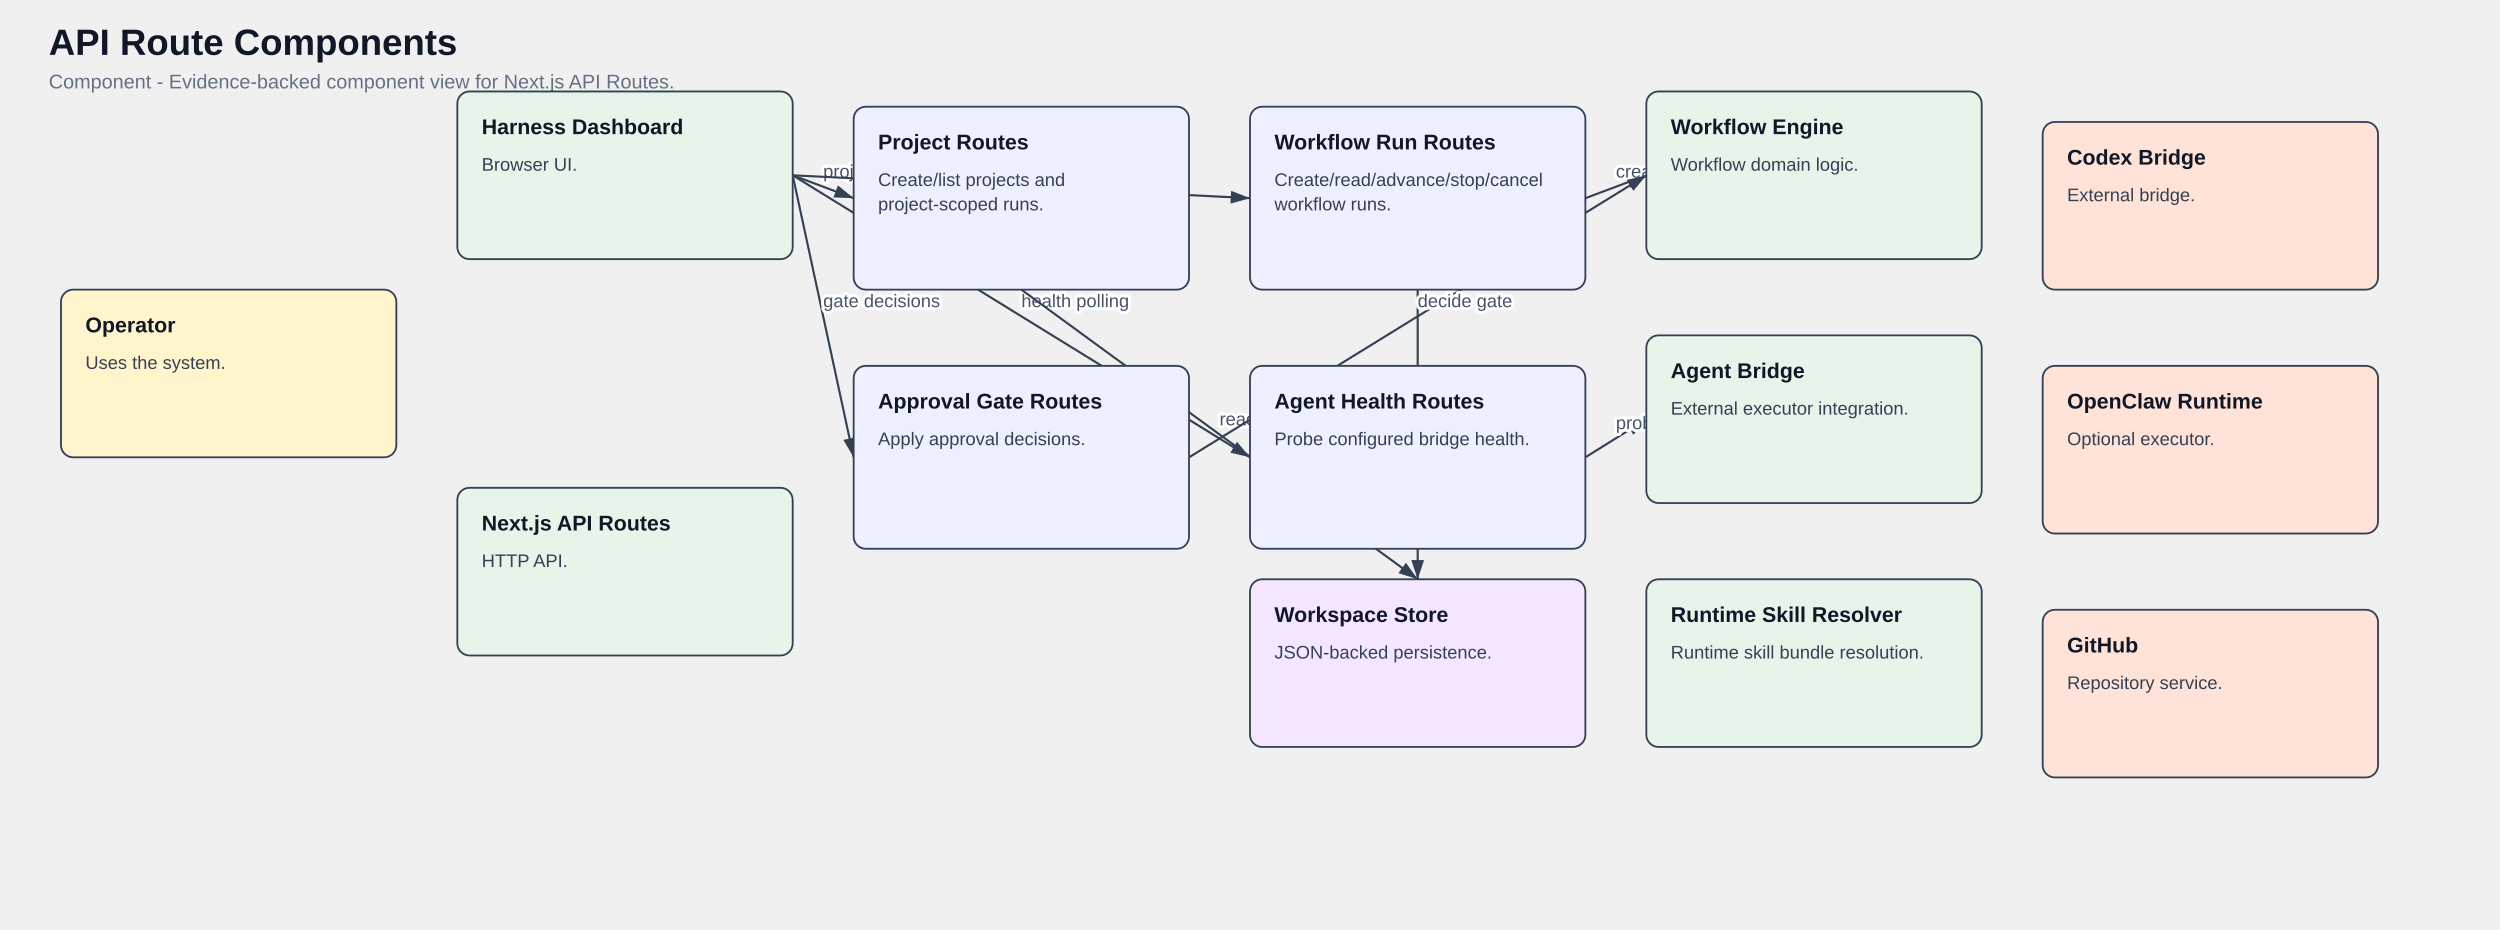
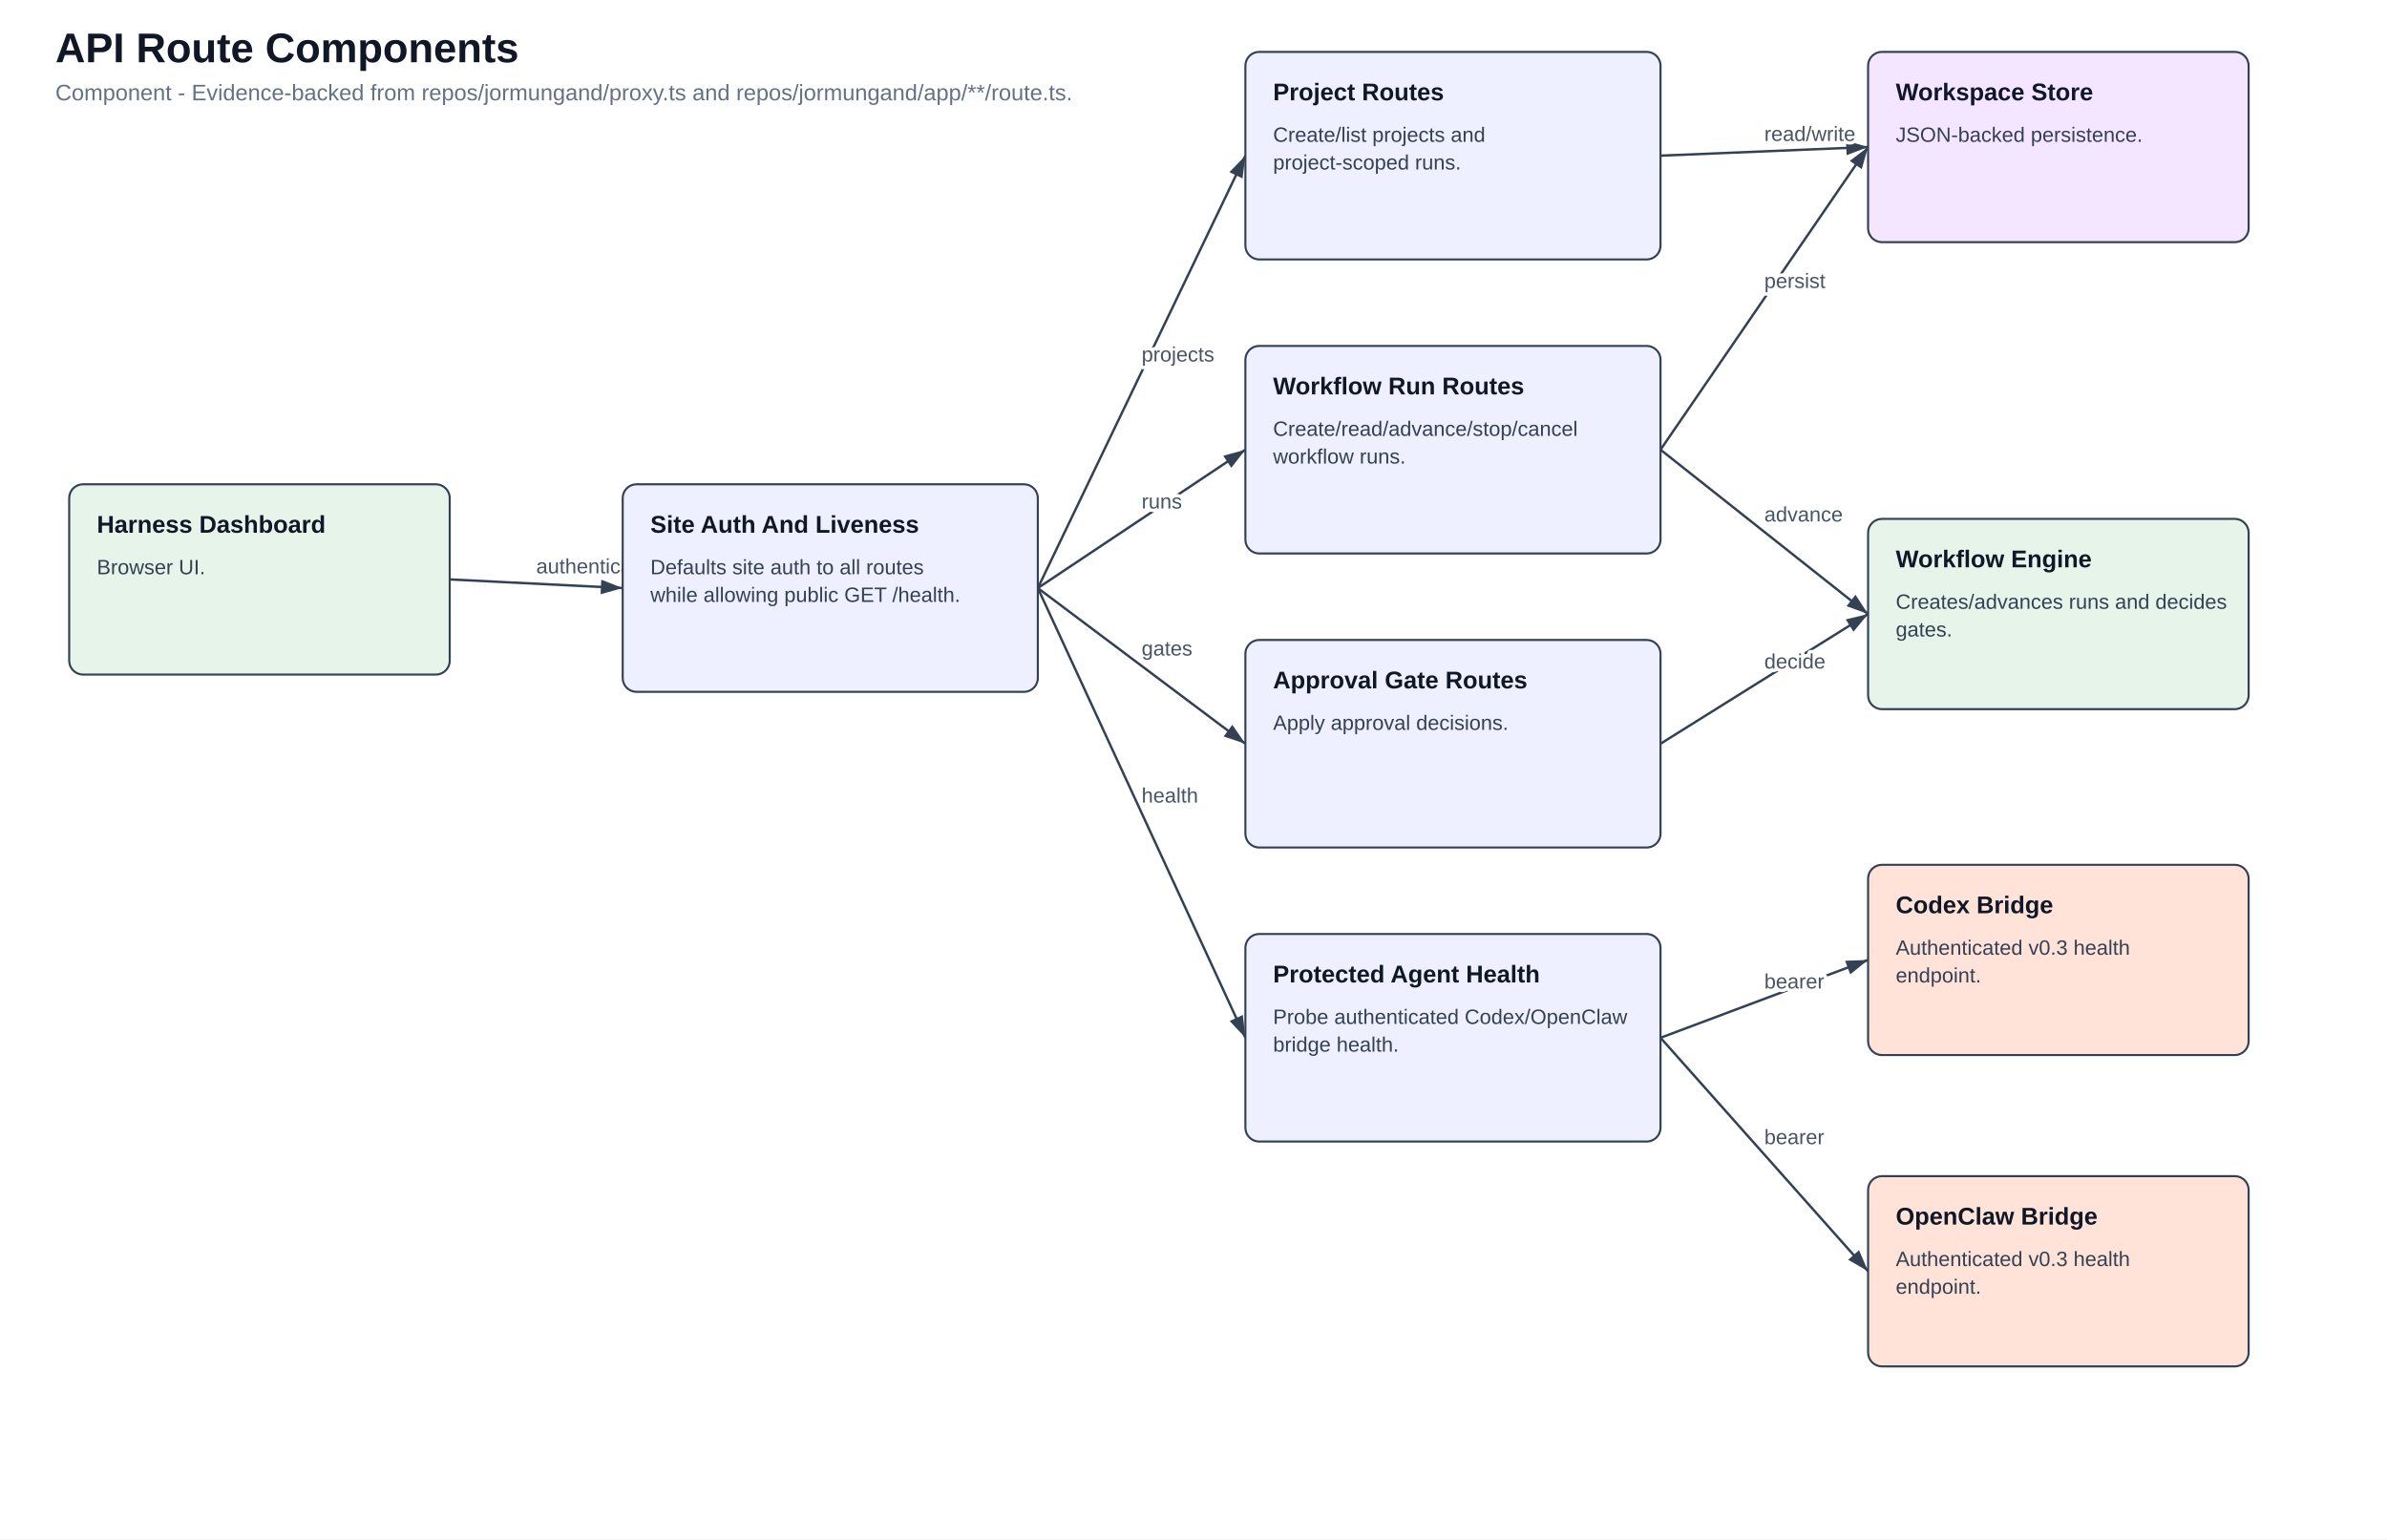
- <svg xmlns="http://www.w3.org/2000/svg" width="1640" height="610" viewBox="0 0 1640 610" role="img" aria-labelledby="title desc">
+ <svg xmlns="http://www.w3.org/2000/svg" width="1380" height="890" viewBox="0 0 1380 890" role="img" aria-labelledby="title desc">
  <defs>
    <marker id="arrow" markerWidth="10" markerHeight="10" refX="9" refY="3" orient="auto" markerUnits="strokeWidth">
      <path d="M0,0 L0,6 L9,3 z" fill="#344054" />
    </marker>
  </defs>
  <style>
    svg { background: #ffffff; font-family: Arial, Helvetica, sans-serif; }
    .diagram-title { fill: #101828; font-size: 24px; font-weight: 700; }
    .diagram-meta { fill: #667085; font-size: 13px; }
    .node { stroke: #344054; stroke-width: 1.2; }
    .node-title { fill: #101828; font-size: 14px; font-weight: 700; }
    .node-desc { fill: #344054; font-size: 12px; }
    .edge { stroke: #344054; stroke-width: 1.4; marker-end: url(#arrow); }
    .edge-label { fill: #475467; font-size: 12px; paint-order: stroke; stroke: #ffffff; stroke-width: 4px; stroke-linejoin: round; }
  </style>
+   <rect class="canvas-background" width="100%" height="100%" fill="#ffffff" />
  <text class="diagram-title" x="32" y="36">API Route Components</text>
-   <text class="diagram-meta" x="32" y="58">Component - Evidence-backed component view for Next.js API Routes.</text>
+   <text class="diagram-meta" x="32" y="58">Component - Evidence-backed from repos/jormungand/proxy.ts and repos/jormungand/app/**/route.ts.</text>
  <g class="edges">
-     <line class="edge" x1="520" y1="115" x2="560" y2="130" />
-     <text class="edge-label" x="540" y="116.5">project requests</text>
-     <line class="edge" x1="520" y1="115" x2="820" y2="130" />
-     <text class="edge-label" x="670" y="116.5">run requests</text>
-     <line class="edge" x1="520" y1="115" x2="560" y2="300" />
-     <text class="edge-label" x="540" y="201.5">gate decisions</text>
-     <line class="edge" x1="520" y1="115" x2="820" y2="300" />
-     <text class="edge-label" x="670" y="201.5">health polling</text>
-     <line class="edge" x1="670" y1="190" x2="930" y2="380" />
-     <text class="edge-label" x="800" y="279">read/write</text>
-     <line class="edge" x1="1040" y1="130" x2="1080" y2="115" />
-     <text class="edge-label" x="1060" y="116.5">create/advance</text>
-     <line class="edge" x1="930" y1="190" x2="930" y2="380" />
-     <text class="edge-label" x="930" y="279">persist</text>
-     <line class="edge" x1="780" y1="300" x2="1080" y2="115" />
-     <text class="edge-label" x="930" y="201.5">decide gate</text>
-     <line class="edge" x1="1040" y1="300" x2="1080" y2="275" />
-     <text class="edge-label" x="1060" y="281.5">probe bridge config</text>
+     <line class="edge" x1="260" y1="335" x2="360" y2="340" />
+     <text class="edge-label" x="310" y="331.5">authenticated</text>
+     <line class="edge" x1="600" y1="340" x2="720" y2="90" />
+     <text class="edge-label" x="660" y="209">projects</text>
+     <line class="edge" x1="600" y1="340" x2="720" y2="260" />
+     <text class="edge-label" x="660" y="294">runs</text>
+     <line class="edge" x1="600" y1="340" x2="720" y2="430" />
+     <text class="edge-label" x="660" y="379">gates</text>
+     <line class="edge" x1="600" y1="340" x2="720" y2="600" />
+     <text class="edge-label" x="660" y="464">health</text>
+     <line class="edge" x1="960" y1="90" x2="1080" y2="85" />
+     <text class="edge-label" x="1020" y="81.5">read/write</text>
+     <line class="edge" x1="960" y1="260" x2="1080" y2="355" />
+     <text class="edge-label" x="1020" y="301.5">advance</text>
+     <line class="edge" x1="960" y1="260" x2="1080" y2="85" />
+     <text class="edge-label" x="1020" y="166.5">persist</text>
+     <line class="edge" x1="960" y1="430" x2="1080" y2="355" />
+     <text class="edge-label" x="1020" y="386.5">decide</text>
+     <line class="edge" x1="960" y1="600" x2="1080" y2="555" />
+     <text class="edge-label" x="1020" y="571.5">bearer</text>
+     <line class="edge" x1="960" y1="600" x2="1080" y2="735" />
+     <text class="edge-label" x="1020" y="661.5">bearer</text>
  </g>
  <g class="nodes">
-     <rect class="node person" x="40" y="190" width="220" height="110" rx="8" fill="#fff4cc" />
-     <text class="node-title" x="56" y="218">Operator</text>
-     <text class="node-desc" x="56" y="242">Uses the system.</text>
-     <rect class="node container" x="300" y="60" width="220" height="110" rx="8" fill="#e6f4ea" />
-     <text class="node-title" x="316" y="88">Harness Dashboard</text>
-     <text class="node-desc" x="316" y="112">Browser UI.</text>
-     <rect class="node container" x="300" y="320" width="220" height="110" rx="8" fill="#e6f4ea" />
-     <text class="node-title" x="316" y="348">Next.js API Routes</text>
-     <text class="node-desc" x="316" y="372">HTTP API.</text>
-     <rect class="node container" x="1080" y="60" width="220" height="110" rx="8" fill="#e6f4ea" />
-     <text class="node-title" x="1096" y="88">Workflow Engine</text>
-     <text class="node-desc" x="1096" y="112">Workflow domain logic.</text>
-     <rect class="node container" x="1080" y="220" width="220" height="110" rx="8" fill="#e6f4ea" />
-     <text class="node-title" x="1096" y="248">Agent Bridge</text>
-     <text class="node-desc" x="1096" y="272">External executor integration.</text>
-     <rect class="node container" x="1080" y="380" width="220" height="110" rx="8" fill="#e6f4ea" />
-     <text class="node-title" x="1096" y="408">Runtime Skill Resolver</text>
-     <text class="node-desc" x="1096" y="432">Runtime skill bundle resolution.</text>
-     <rect class="node storage" x="820" y="380" width="220" height="110" rx="8" fill="#f5e6ff" />
-     <text class="node-title" x="836" y="408">Workspace Store</text>
-     <text class="node-desc" x="836" y="432">JSON-backed persistence.</text>
-     <rect class="node external" x="1340" y="80" width="220" height="110" rx="8" fill="#ffe3d8" />
-     <text class="node-title" x="1356" y="108">Codex Bridge</text>
-     <text class="node-desc" x="1356" y="132">External bridge.</text>
-     <rect class="node external" x="1340" y="240" width="220" height="110" rx="8" fill="#ffe3d8" />
-     <text class="node-title" x="1356" y="268">OpenClaw Runtime</text>
-     <text class="node-desc" x="1356" y="292">Optional executor.</text>
-     <rect class="node external" x="1340" y="400" width="220" height="110" rx="8" fill="#ffe3d8" />
-     <text class="node-title" x="1356" y="428">GitHub</text>
-     <text class="node-desc" x="1356" y="452">Repository service.</text>
-     <rect class="node component" x="560" y="70" width="220" height="120" rx="8" fill="#eef0ff" />
-     <text class="node-title" x="576" y="98">Project Routes</text>
-     <text class="node-desc" x="576" y="122">Create/list projects and</text>
-     <text class="node-desc" x="576" y="138">project-scoped runs.</text>
-     <rect class="node component" x="820" y="70" width="220" height="120" rx="8" fill="#eef0ff" />
-     <text class="node-title" x="836" y="98">Workflow Run Routes</text>
-     <text class="node-desc" x="836" y="122">Create/read/advance/stop/cancel</text>
-     <text class="node-desc" x="836" y="138">workflow runs.</text>
-     <rect class="node component" x="560" y="240" width="220" height="120" rx="8" fill="#eef0ff" />
-     <text class="node-title" x="576" y="268">Approval Gate Routes</text>
-     <text class="node-desc" x="576" y="292">Apply approval decisions.</text>
-     <rect class="node component" x="820" y="240" width="220" height="120" rx="8" fill="#eef0ff" />
-     <text class="node-title" x="836" y="268">Agent Health Routes</text>
-     <text class="node-desc" x="836" y="292">Probe configured bridge health.</text>
+     <rect class="node container" x="40" y="280" width="220" height="110" rx="8" fill="#e6f4ea" />
+     <text class="node-title" x="56" y="308">Harness Dashboard</text>
+     <text class="node-desc" x="56" y="332">Browser UI.</text>
+     <rect class="node component" x="360" y="280" width="240" height="120" rx="8" fill="#eef0ff" />
+     <text class="node-title" x="376" y="308">Site Auth And Liveness</text>
+     <text class="node-desc" x="376" y="332">Defaults site auth to all routes</text>
+     <text class="node-desc" x="376" y="348">while allowing public GET /health.</text>
+     <rect class="node component" x="720" y="30" width="240" height="120" rx="8" fill="#eef0ff" />
+     <text class="node-title" x="736" y="58">Project Routes</text>
+     <text class="node-desc" x="736" y="82">Create/list projects and</text>
+     <text class="node-desc" x="736" y="98">project-scoped runs.</text>
+     <rect class="node component" x="720" y="200" width="240" height="120" rx="8" fill="#eef0ff" />
+     <text class="node-title" x="736" y="228">Workflow Run Routes</text>
+     <text class="node-desc" x="736" y="252">Create/read/advance/stop/cancel</text>
+     <text class="node-desc" x="736" y="268">workflow runs.</text>
+     <rect class="node component" x="720" y="370" width="240" height="120" rx="8" fill="#eef0ff" />
+     <text class="node-title" x="736" y="398">Approval Gate Routes</text>
+     <text class="node-desc" x="736" y="422">Apply approval decisions.</text>
+     <rect class="node component" x="720" y="540" width="240" height="120" rx="8" fill="#eef0ff" />
+     <text class="node-title" x="736" y="568">Protected Agent Health</text>
+     <text class="node-desc" x="736" y="592">Probe authenticated Codex/OpenClaw</text>
+     <text class="node-desc" x="736" y="608">bridge health.</text>
+     <rect class="node storage" x="1080" y="30" width="220" height="110" rx="8" fill="#f5e6ff" />
+     <text class="node-title" x="1096" y="58">Workspace Store</text>
+     <text class="node-desc" x="1096" y="82">JSON-backed persistence.</text>
+     <rect class="node container" x="1080" y="300" width="220" height="110" rx="8" fill="#e6f4ea" />
+     <text class="node-title" x="1096" y="328">Workflow Engine</text>
+     <text class="node-desc" x="1096" y="352">Creates/advances runs and decides</text>
+     <text class="node-desc" x="1096" y="368">gates.</text>
+     <rect class="node external" x="1080" y="500" width="220" height="110" rx="8" fill="#ffe3d8" />
+     <text class="node-title" x="1096" y="528">Codex Bridge</text>
+     <text class="node-desc" x="1096" y="552">Authenticated v0.3 health</text>
+     <text class="node-desc" x="1096" y="568">endpoint.</text>
+     <rect class="node external" x="1080" y="680" width="220" height="110" rx="8" fill="#ffe3d8" />
+     <text class="node-title" x="1096" y="708">OpenClaw Bridge</text>
+     <text class="node-desc" x="1096" y="732">Authenticated v0.3 health</text>
+     <text class="node-desc" x="1096" y="748">endpoint.</text>
  </g>
</svg>
